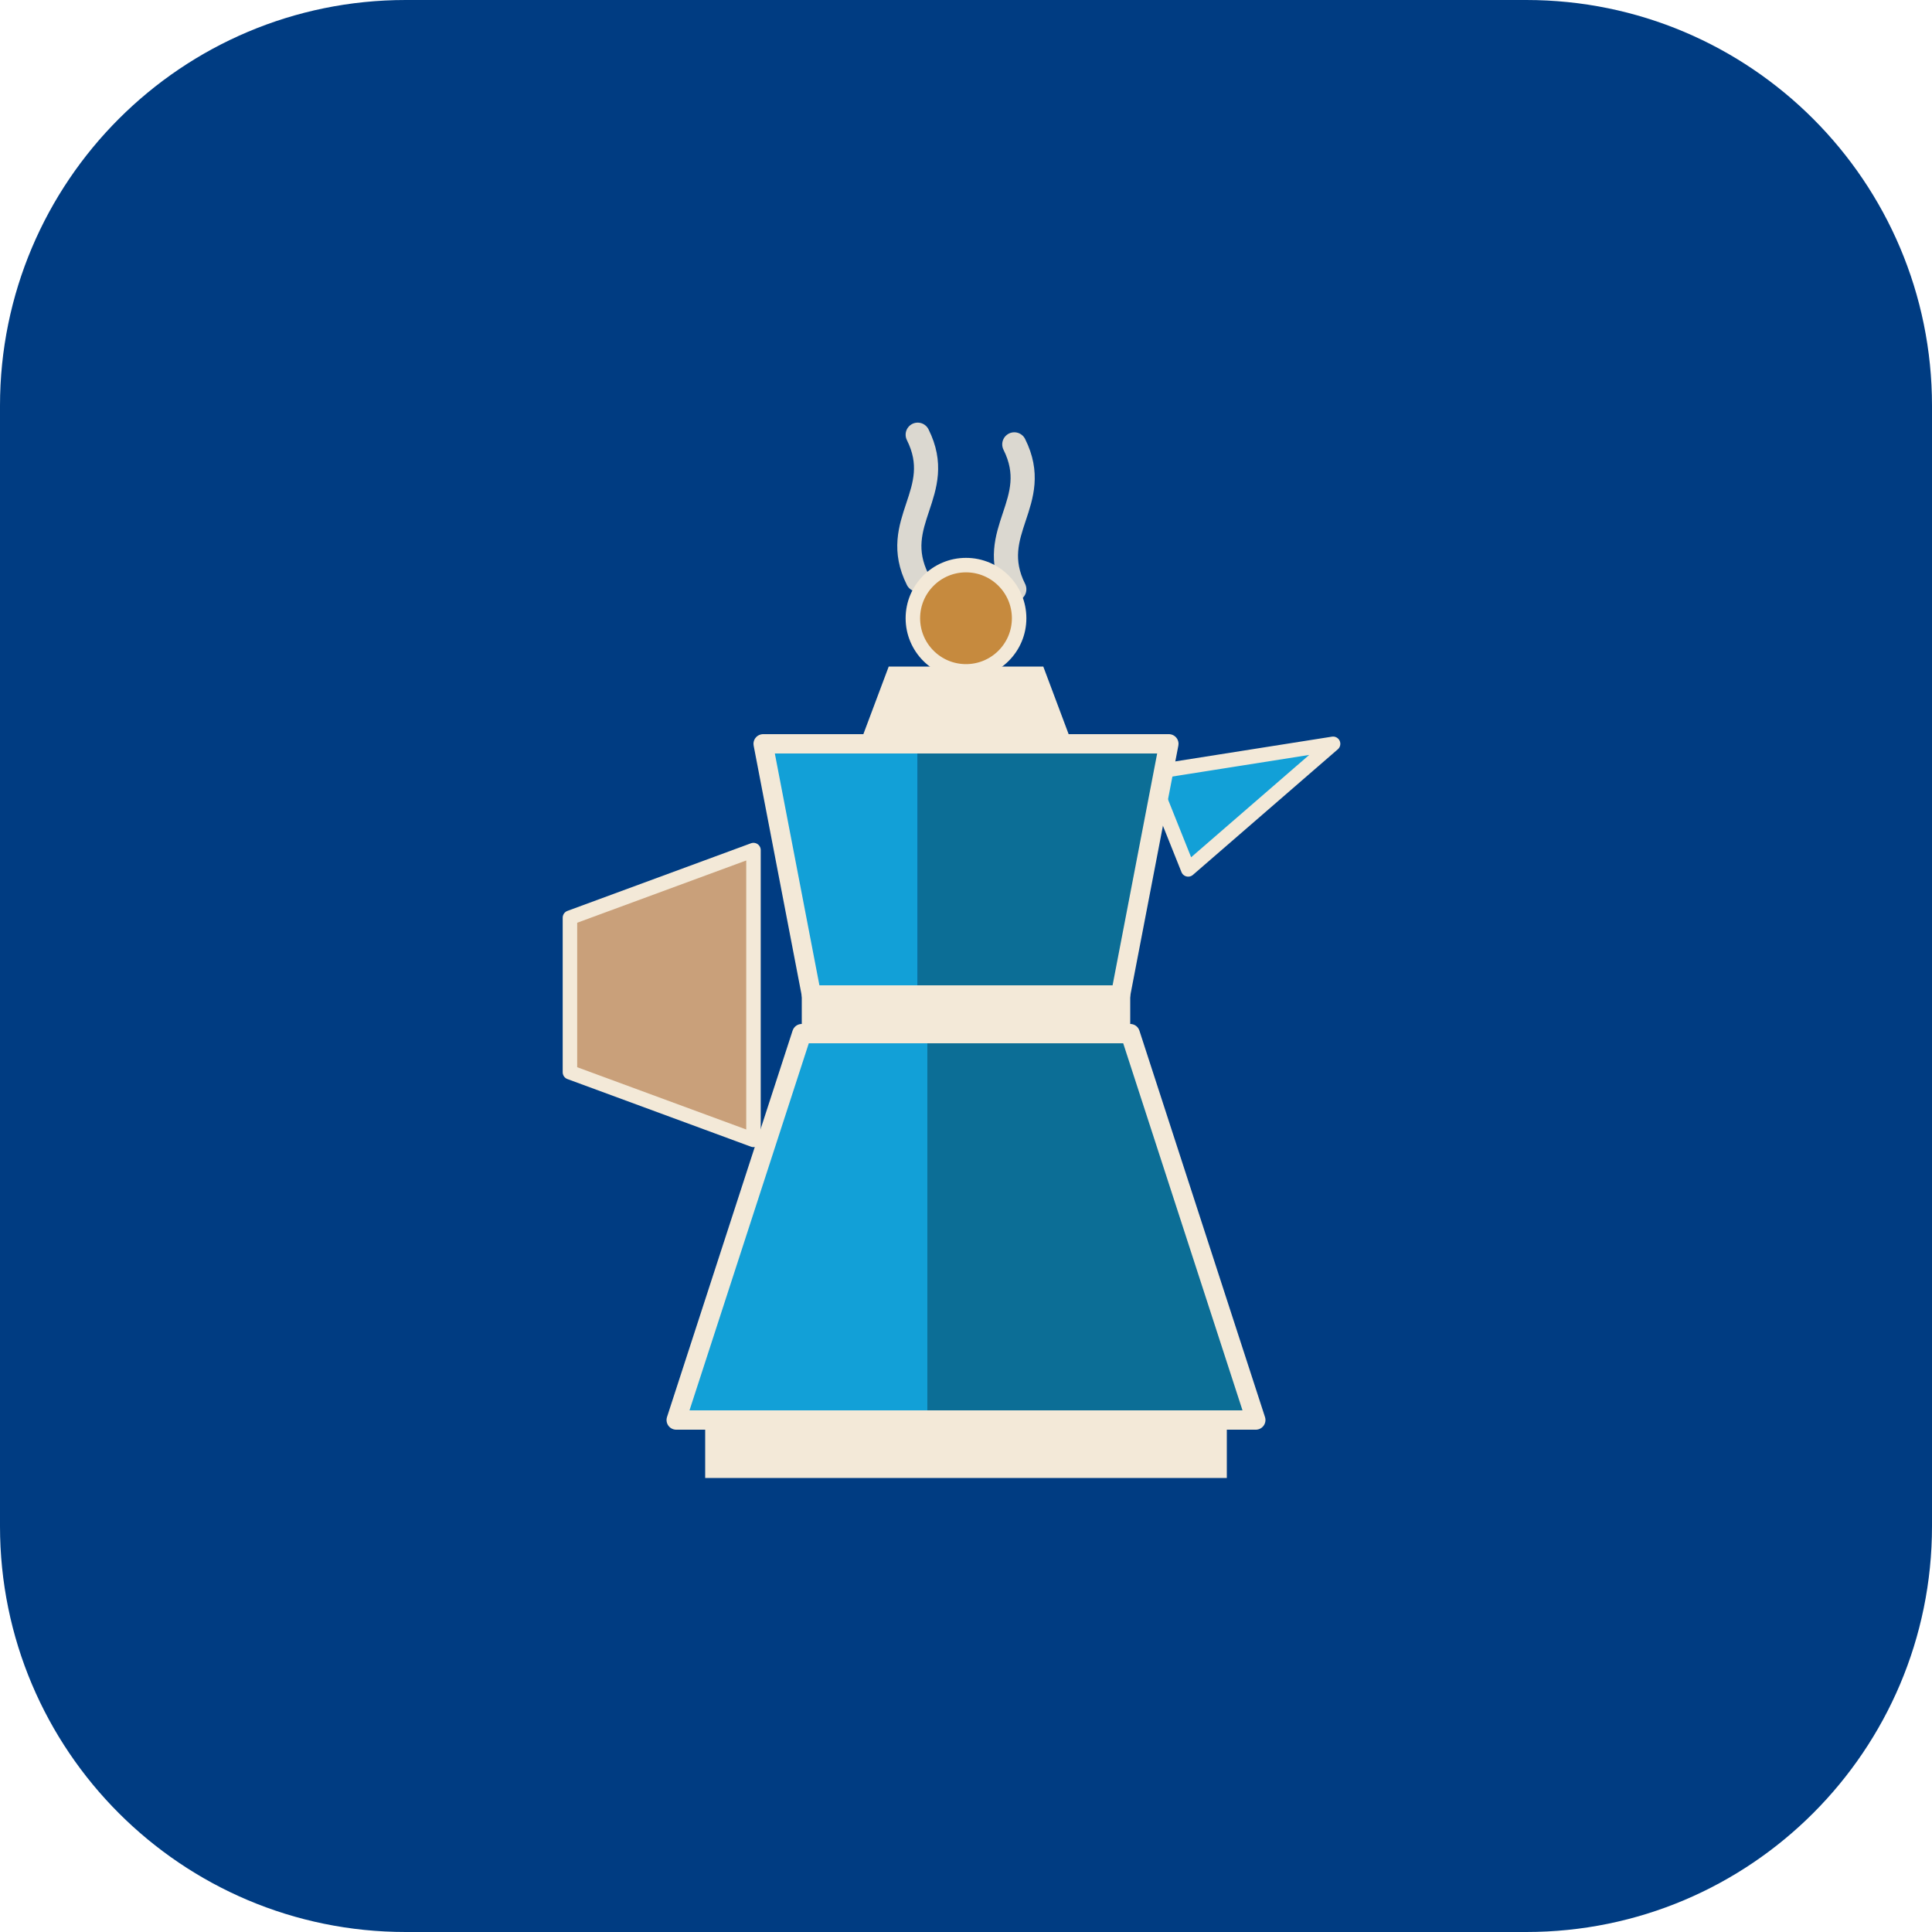
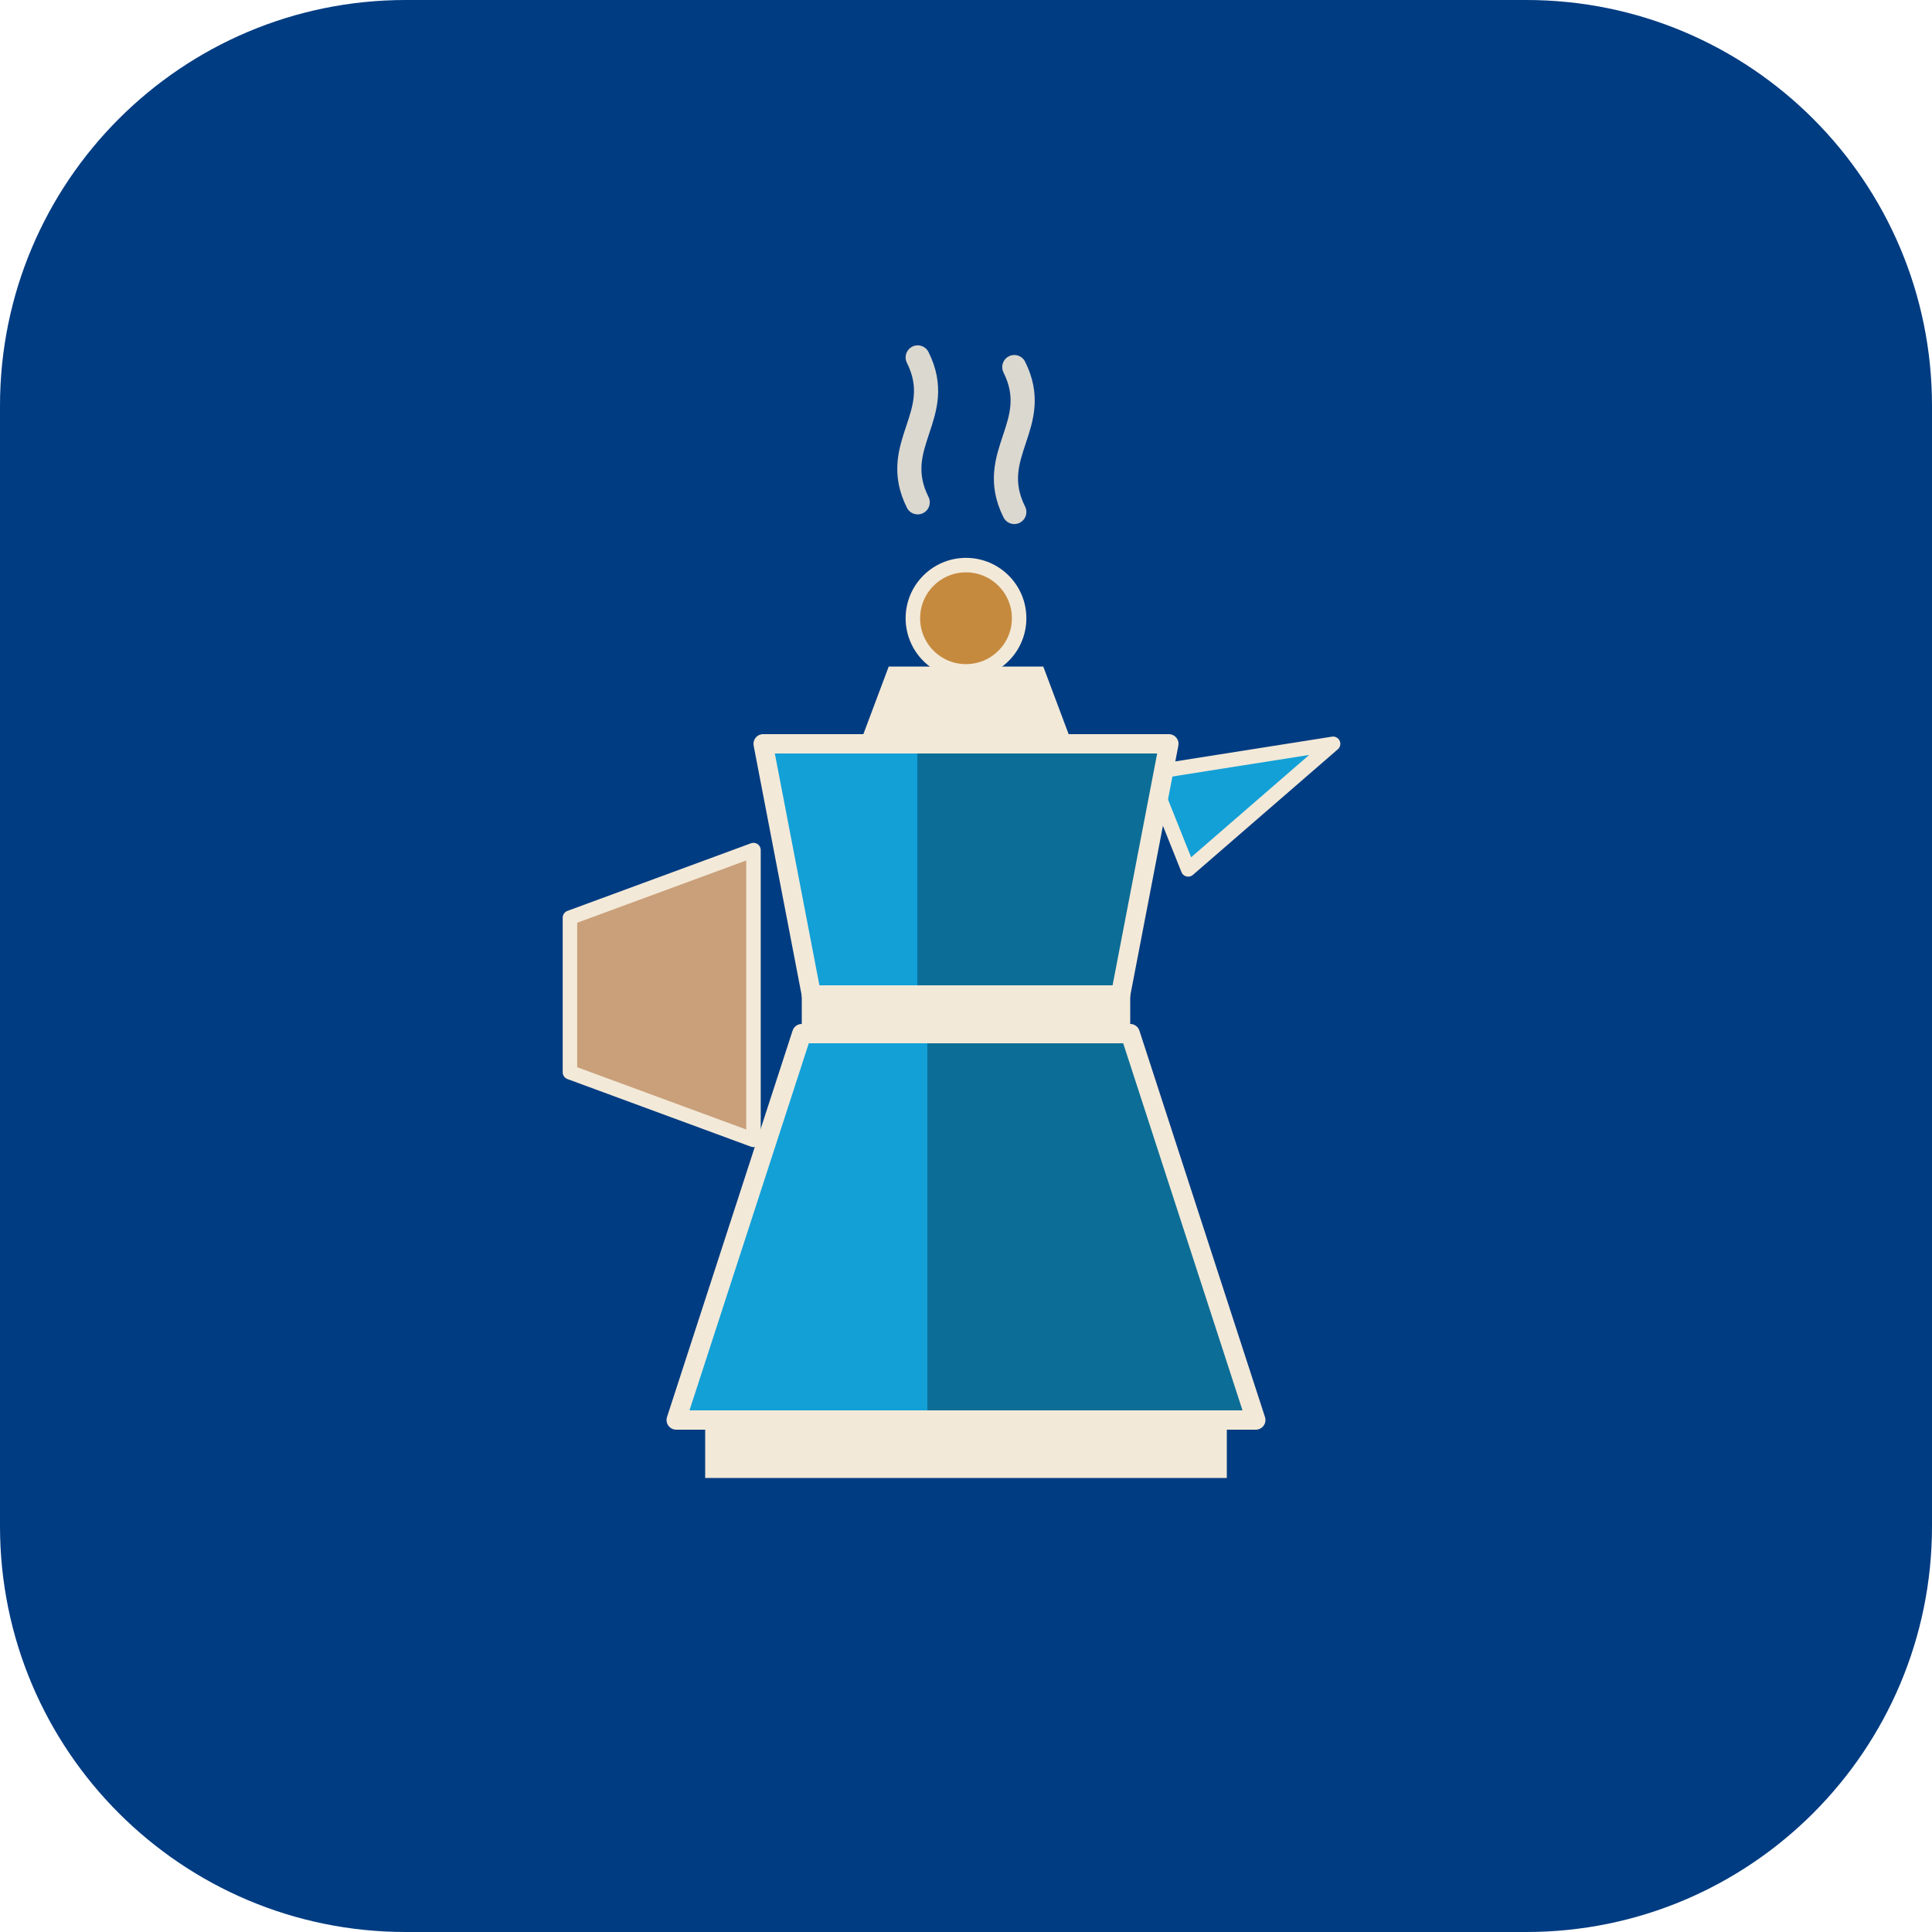
<svg xmlns="http://www.w3.org/2000/svg" viewBox="0 0 400 400" width="400" height="400" role="img" aria-label="Cafe Azzurro app icon">
  <rect x="0" y="0" width="400" height="400" rx="84" fill="#003C82" />
  <g fill="none" stroke="#F3E9D8" stroke-width="5" stroke-linecap="round" opacity="0.9">
-     <path d="M190,120 C184,108 196,102 190,90" />
-     <path d="M210,122 C204,110 216,104 210,92" />
+     <path d="M190,104 C184,92 196,86 190,74" />
+     <path d="M210,106 C204,94 216,88 210,76" />
  </g>
  <path d="M156,176 L118,190 L118,222 L156,236 Z" fill="#C9A07A" />
  <path d="M156,176 L118,190 L118,222 L156,236 Z" fill="none" stroke="#F3E9D8" stroke-width="3" stroke-linejoin="round" />
  <path d="M238,160 L276,154 L246,180 Z" fill="#12A0D7" />
  <path d="M238,160 L276,154 L246,180 Z" fill="none" stroke="#F3E9D8" stroke-width="3" stroke-linejoin="round" />
  <path d="M190,154 L158,154 L168,206 L190,206 Z" fill="#12A0D7" />
  <path d="M190,154 L242,154 L232,206 L190,206 Z" fill="#0C6E96" />
  <path d="M158,154 L242,154 L232,206 L168,206 Z" fill="none" stroke="#F3E9D8" stroke-width="4" stroke-linejoin="round" />
  <path d="M178,154 L222,154 L216,138 L184,138 Z" fill="#F3E9D8" />
  <circle cx="200" cy="128" r="11" fill="#C68A3E" />
  <circle cx="200" cy="128" r="11" fill="none" stroke="#F3E9D8" stroke-width="3" />
  <rect x="166" y="204" width="68" height="10" fill="#F3E9D8" />
  <path d="M192,214 L166,214 L140,294 L192,294 Z" fill="#12A0D7" />
  <path d="M192,214 L234,214 L260,294 L192,294 Z" fill="#0C6E96" />
  <path d="M166,214 L234,214 L260,294 L140,294 Z" fill="none" stroke="#F3E9D8" stroke-width="4" stroke-linejoin="round" />
  <rect x="146" y="294" width="108" height="12" fill="#F3E9D8" />
</svg>
